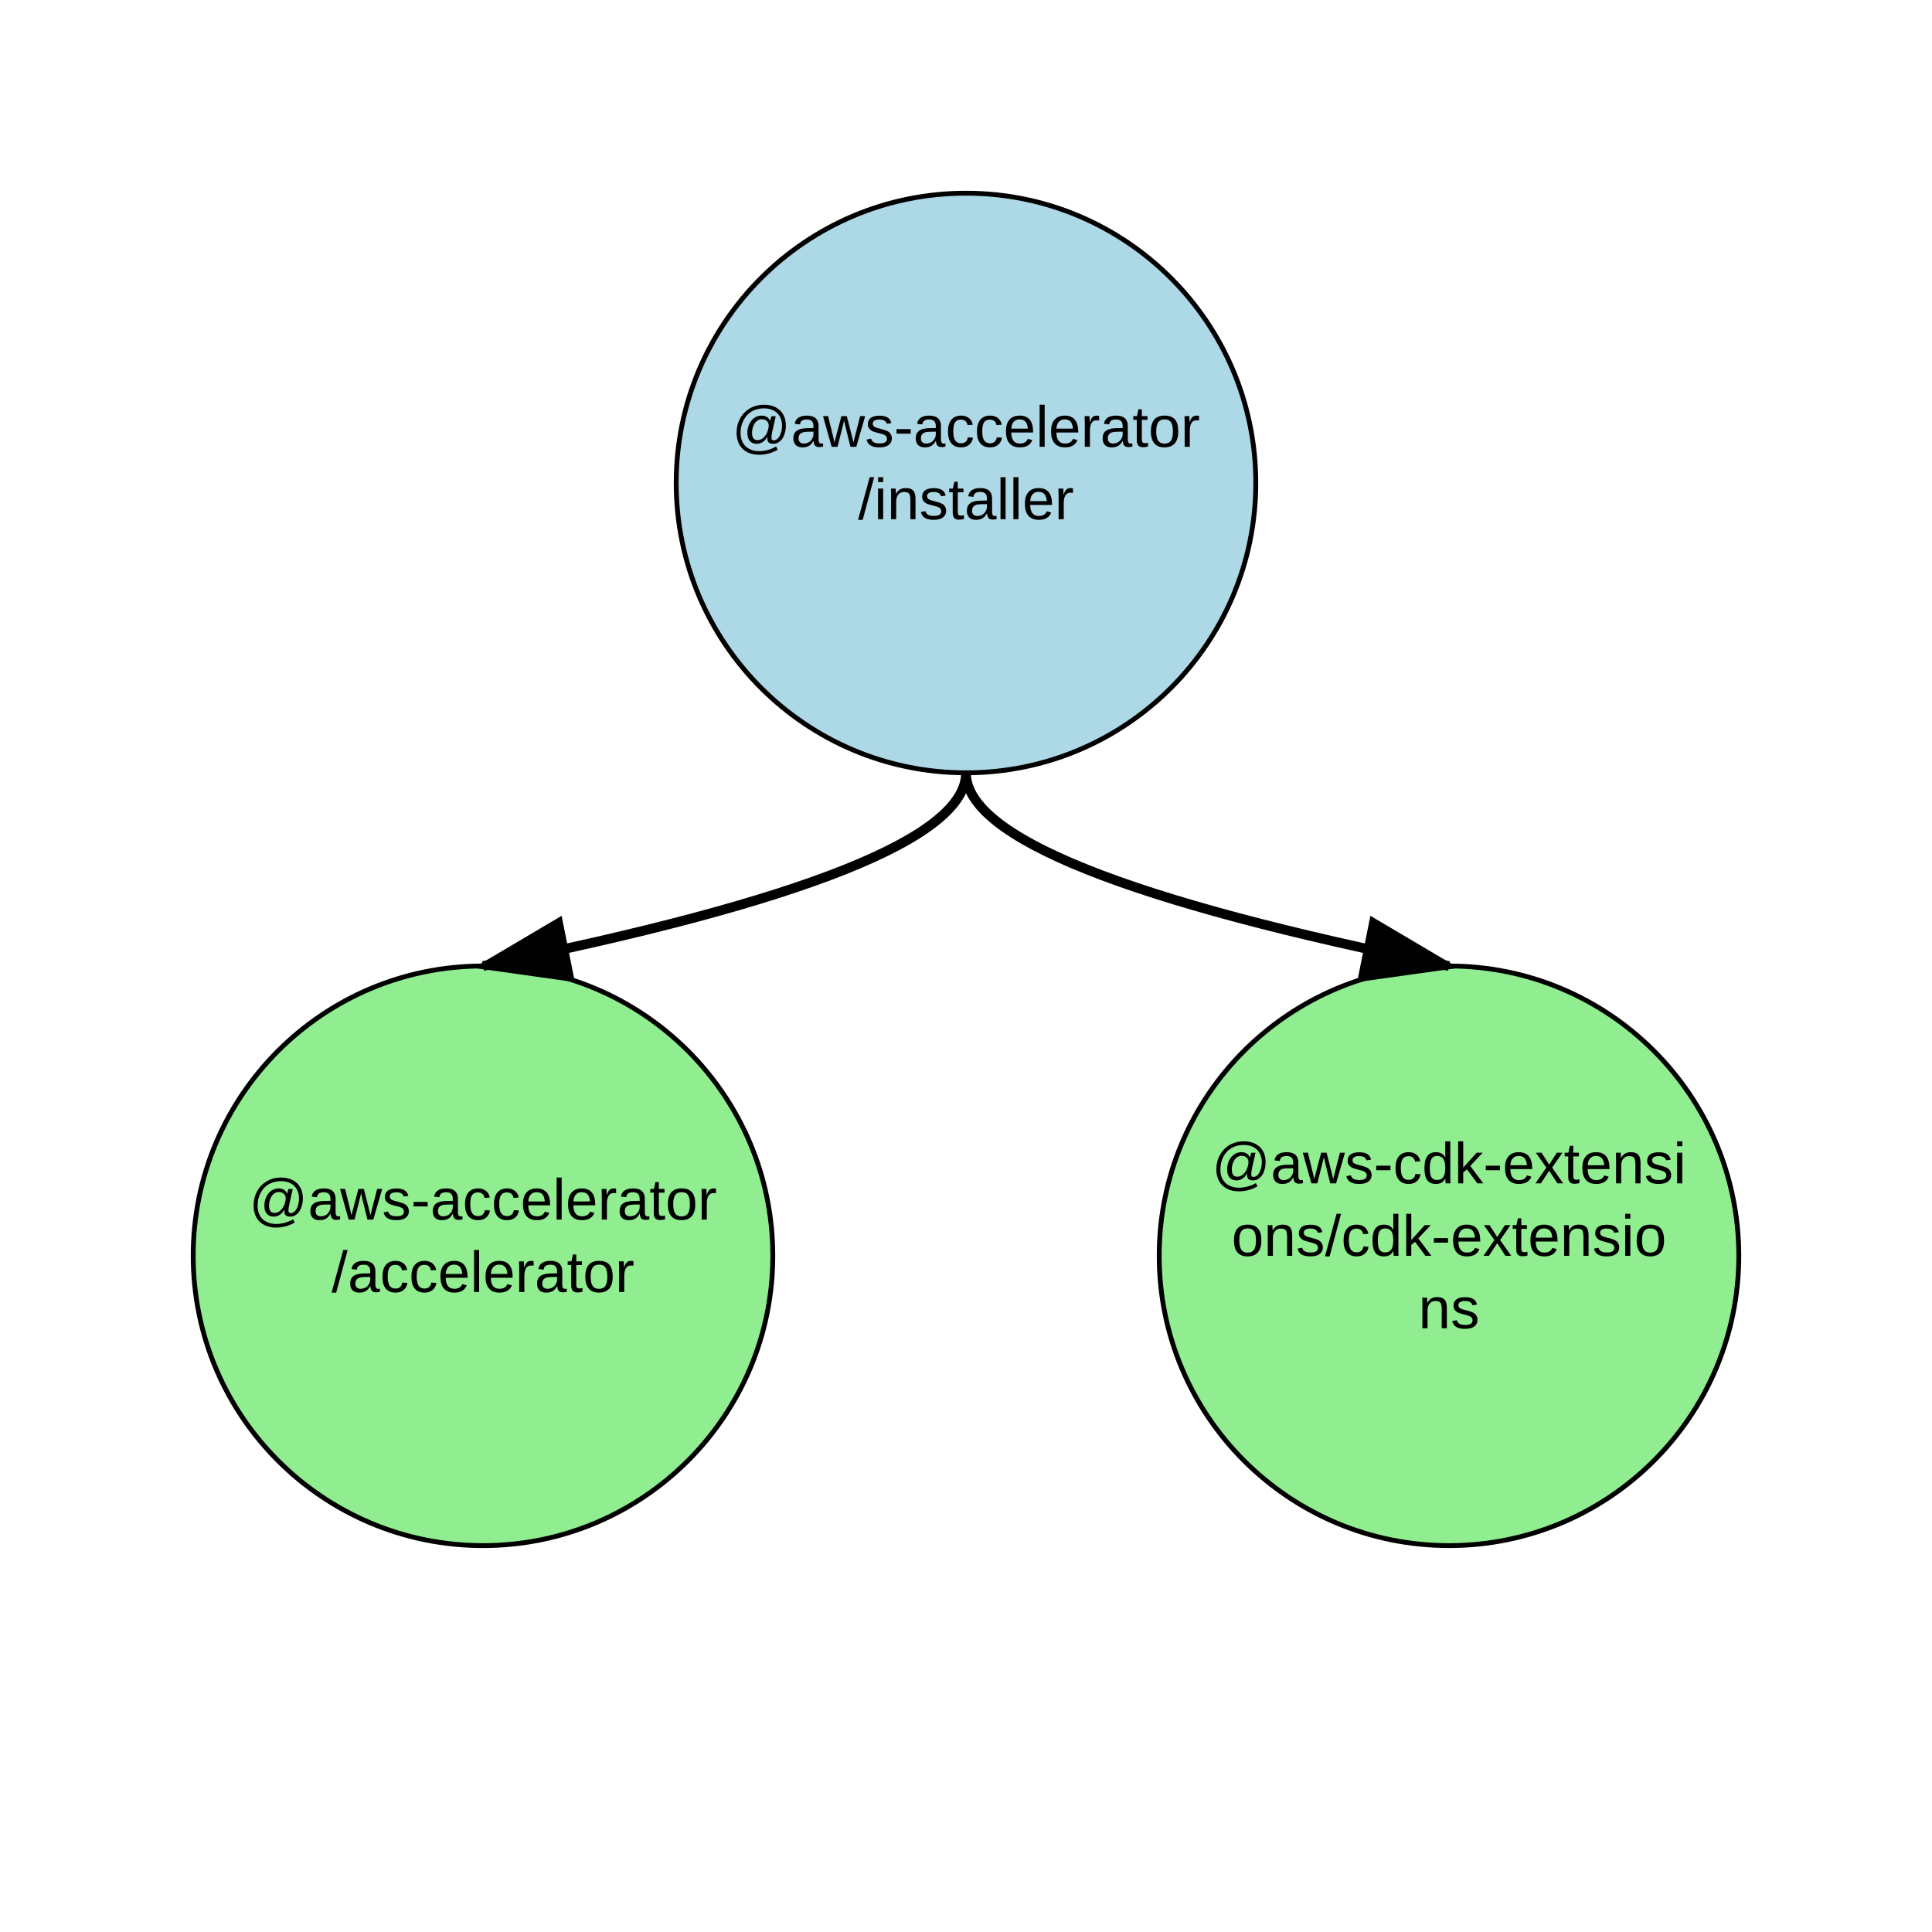
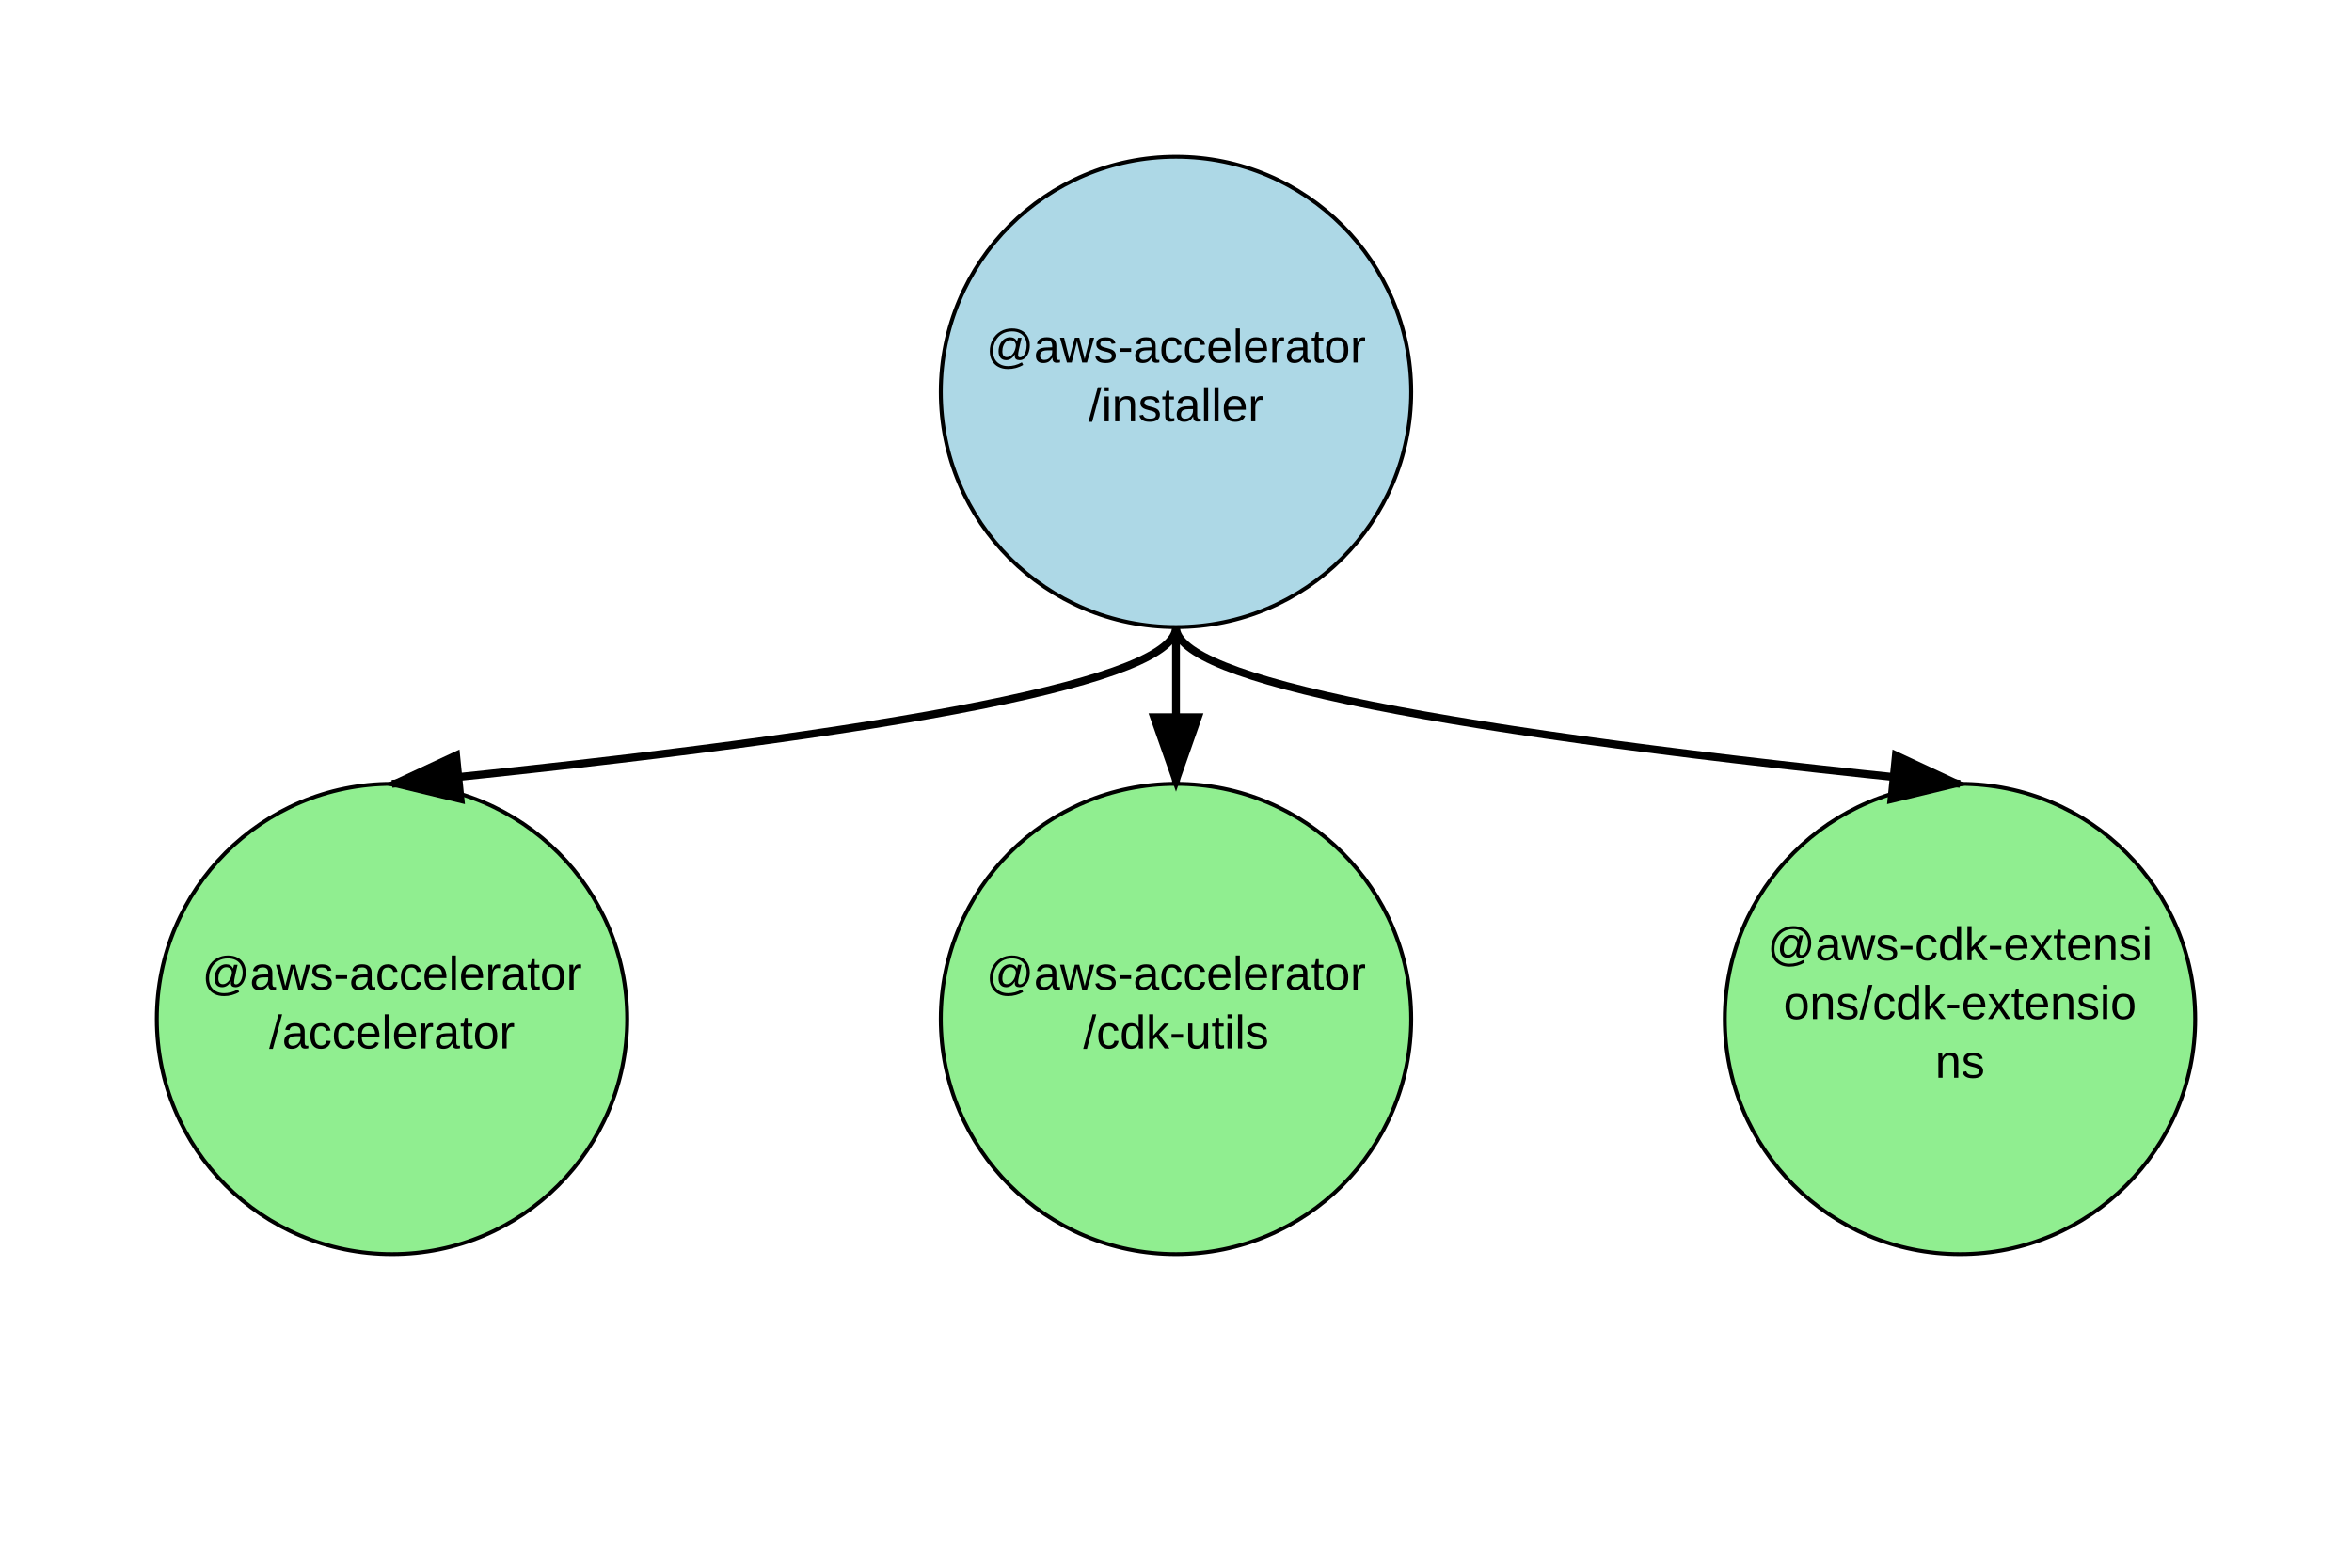
- <svg xmlns="http://www.w3.org/2000/svg" width="400" height="400">
+ <svg xmlns="http://www.w3.org/2000/svg" width="600" height="400">
  <defs>
    <marker id="arrowhead-_aws-accelerator_installer" markerWidth="10" markerHeight="7" refX="9" refY="3.5" orient="auto">
      <polygon points="0 0, 10 3.5, 0 7" fill="#000" />
    </marker>
  </defs>
  <g>
-     <circle cx="200" cy="100" r="60" fill="#ADD8E6" stroke="#000" />
-     <text x="200" y="92.5" text-anchor="middle" font-family="Arial" font-size="12">@aws-accelerator</text>
-     <text x="200" y="107.5" text-anchor="middle" font-family="Arial" font-size="12">/installer</text>
+     <circle cx="300" cy="100" r="60" fill="#ADD8E6" stroke="#000" />
+     <text x="300" y="92.5" text-anchor="middle" font-family="Arial" font-size="12">@aws-accelerator</text>
+     <text x="300" y="107.5" text-anchor="middle" font-family="Arial" font-size="12">/installer</text>
    <circle cx="100" cy="260" r="60" fill="#90EE90" stroke="#000" />
    <text x="100" y="252.5" text-anchor="middle" font-family="Arial" font-size="12">@aws-accelerator</text>
    <text x="100" y="267.5" text-anchor="middle" font-family="Arial" font-size="12">/accelerator</text>
-     <path d="M200 160                     Q200 180,                      100 200" fill="none" stroke="#000" stroke-width="2" marker-end="url(#arrowhead-_aws-accelerator_installer)" />
+     <path d="M300 160                     Q300 180,                      100 200" fill="none" stroke="#000" stroke-width="2" marker-end="url(#arrowhead-_aws-accelerator_installer)" />
    <circle cx="300" cy="260" r="60" fill="#90EE90" stroke="#000" />
-     <text x="300" y="245" text-anchor="middle" font-family="Arial" font-size="12">@aws-cdk-extensi</text>
-     <text x="300" y="260" text-anchor="middle" font-family="Arial" font-size="12">ons/cdk-extensio</text>
-     <text x="300" y="275" text-anchor="middle" font-family="Arial" font-size="12">ns</text>
-     <path d="M200 160                     Q200 180,                      300 200" fill="none" stroke="#000" stroke-width="2" marker-end="url(#arrowhead-_aws-accelerator_installer)" />
+     <text x="300" y="252.5" text-anchor="middle" font-family="Arial" font-size="12">@aws-accelerator</text>
+     <text x="300" y="267.5" text-anchor="middle" font-family="Arial" font-size="12">/cdk-utils</text>
+     <path d="M300 160                     Q300 180,                      300 200" fill="none" stroke="#000" stroke-width="2" marker-end="url(#arrowhead-_aws-accelerator_installer)" />
+     <circle cx="500" cy="260" r="60" fill="#90EE90" stroke="#000" />
+     <text x="500" y="245" text-anchor="middle" font-family="Arial" font-size="12">@aws-cdk-extensi</text>
+     <text x="500" y="260" text-anchor="middle" font-family="Arial" font-size="12">ons/cdk-extensio</text>
+     <text x="500" y="275" text-anchor="middle" font-family="Arial" font-size="12">ns</text>
+     <path d="M300 160                     Q300 180,                      500 200" fill="none" stroke="#000" stroke-width="2" marker-end="url(#arrowhead-_aws-accelerator_installer)" />
  </g>
</svg>
